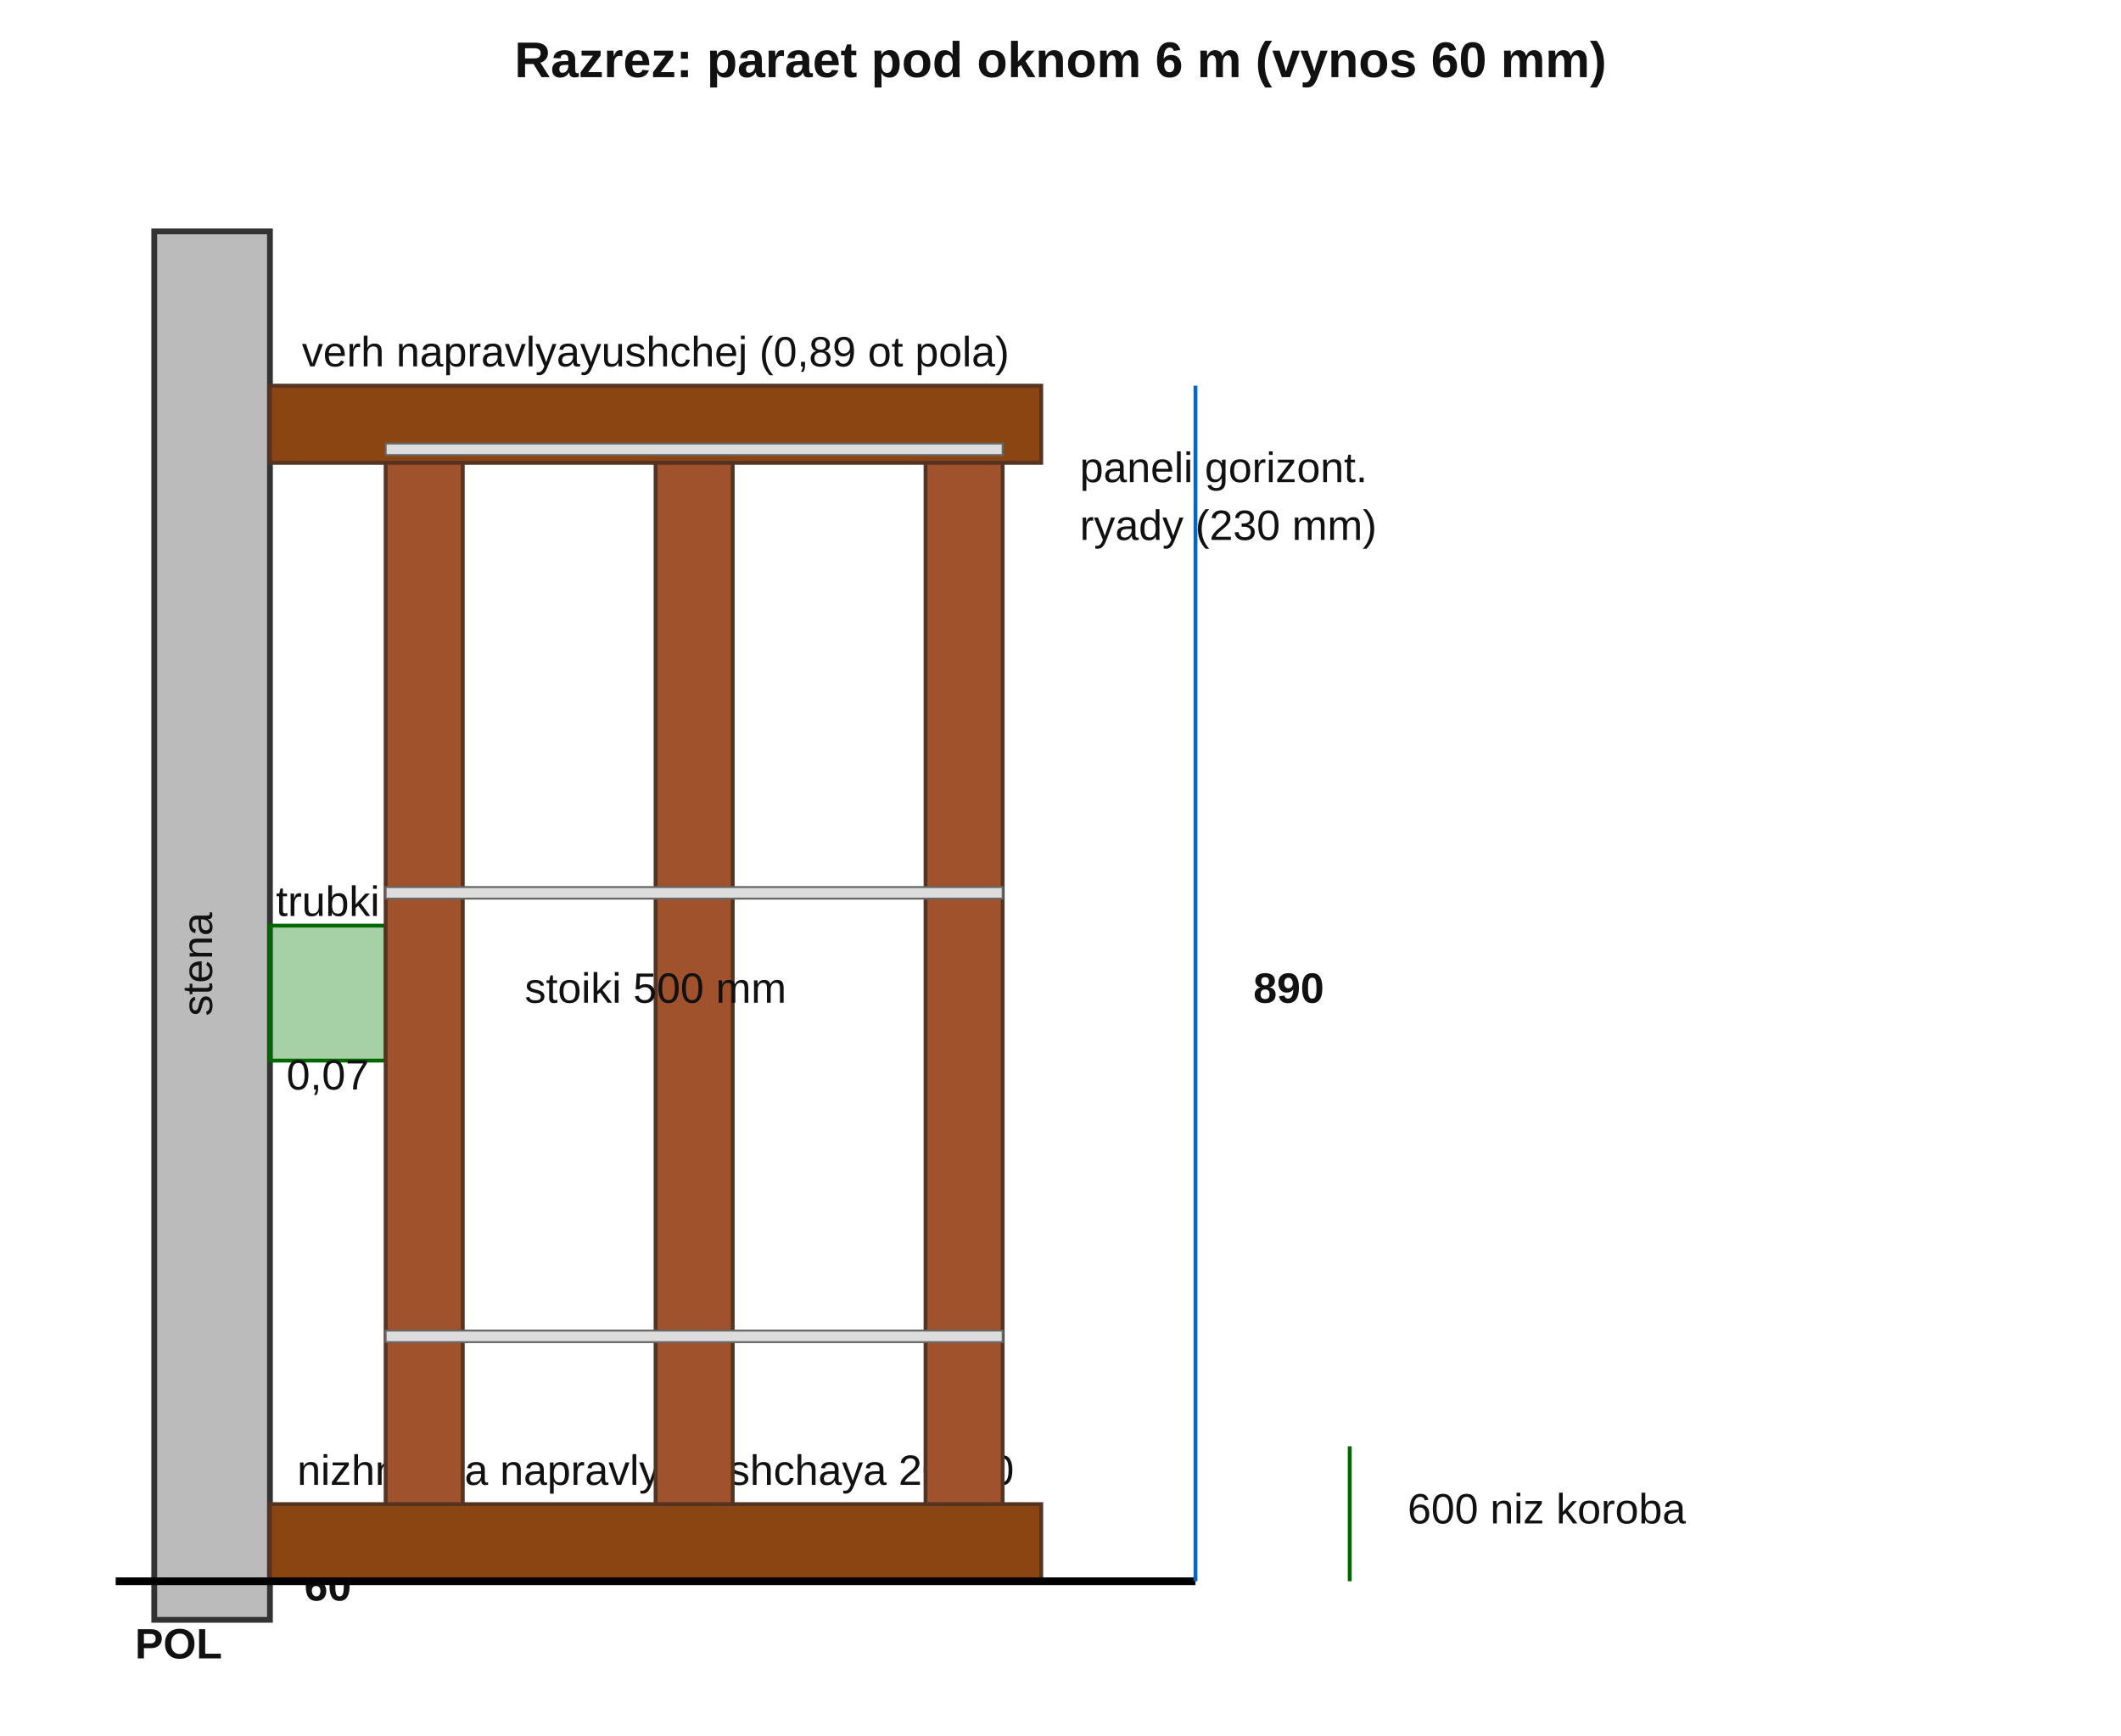
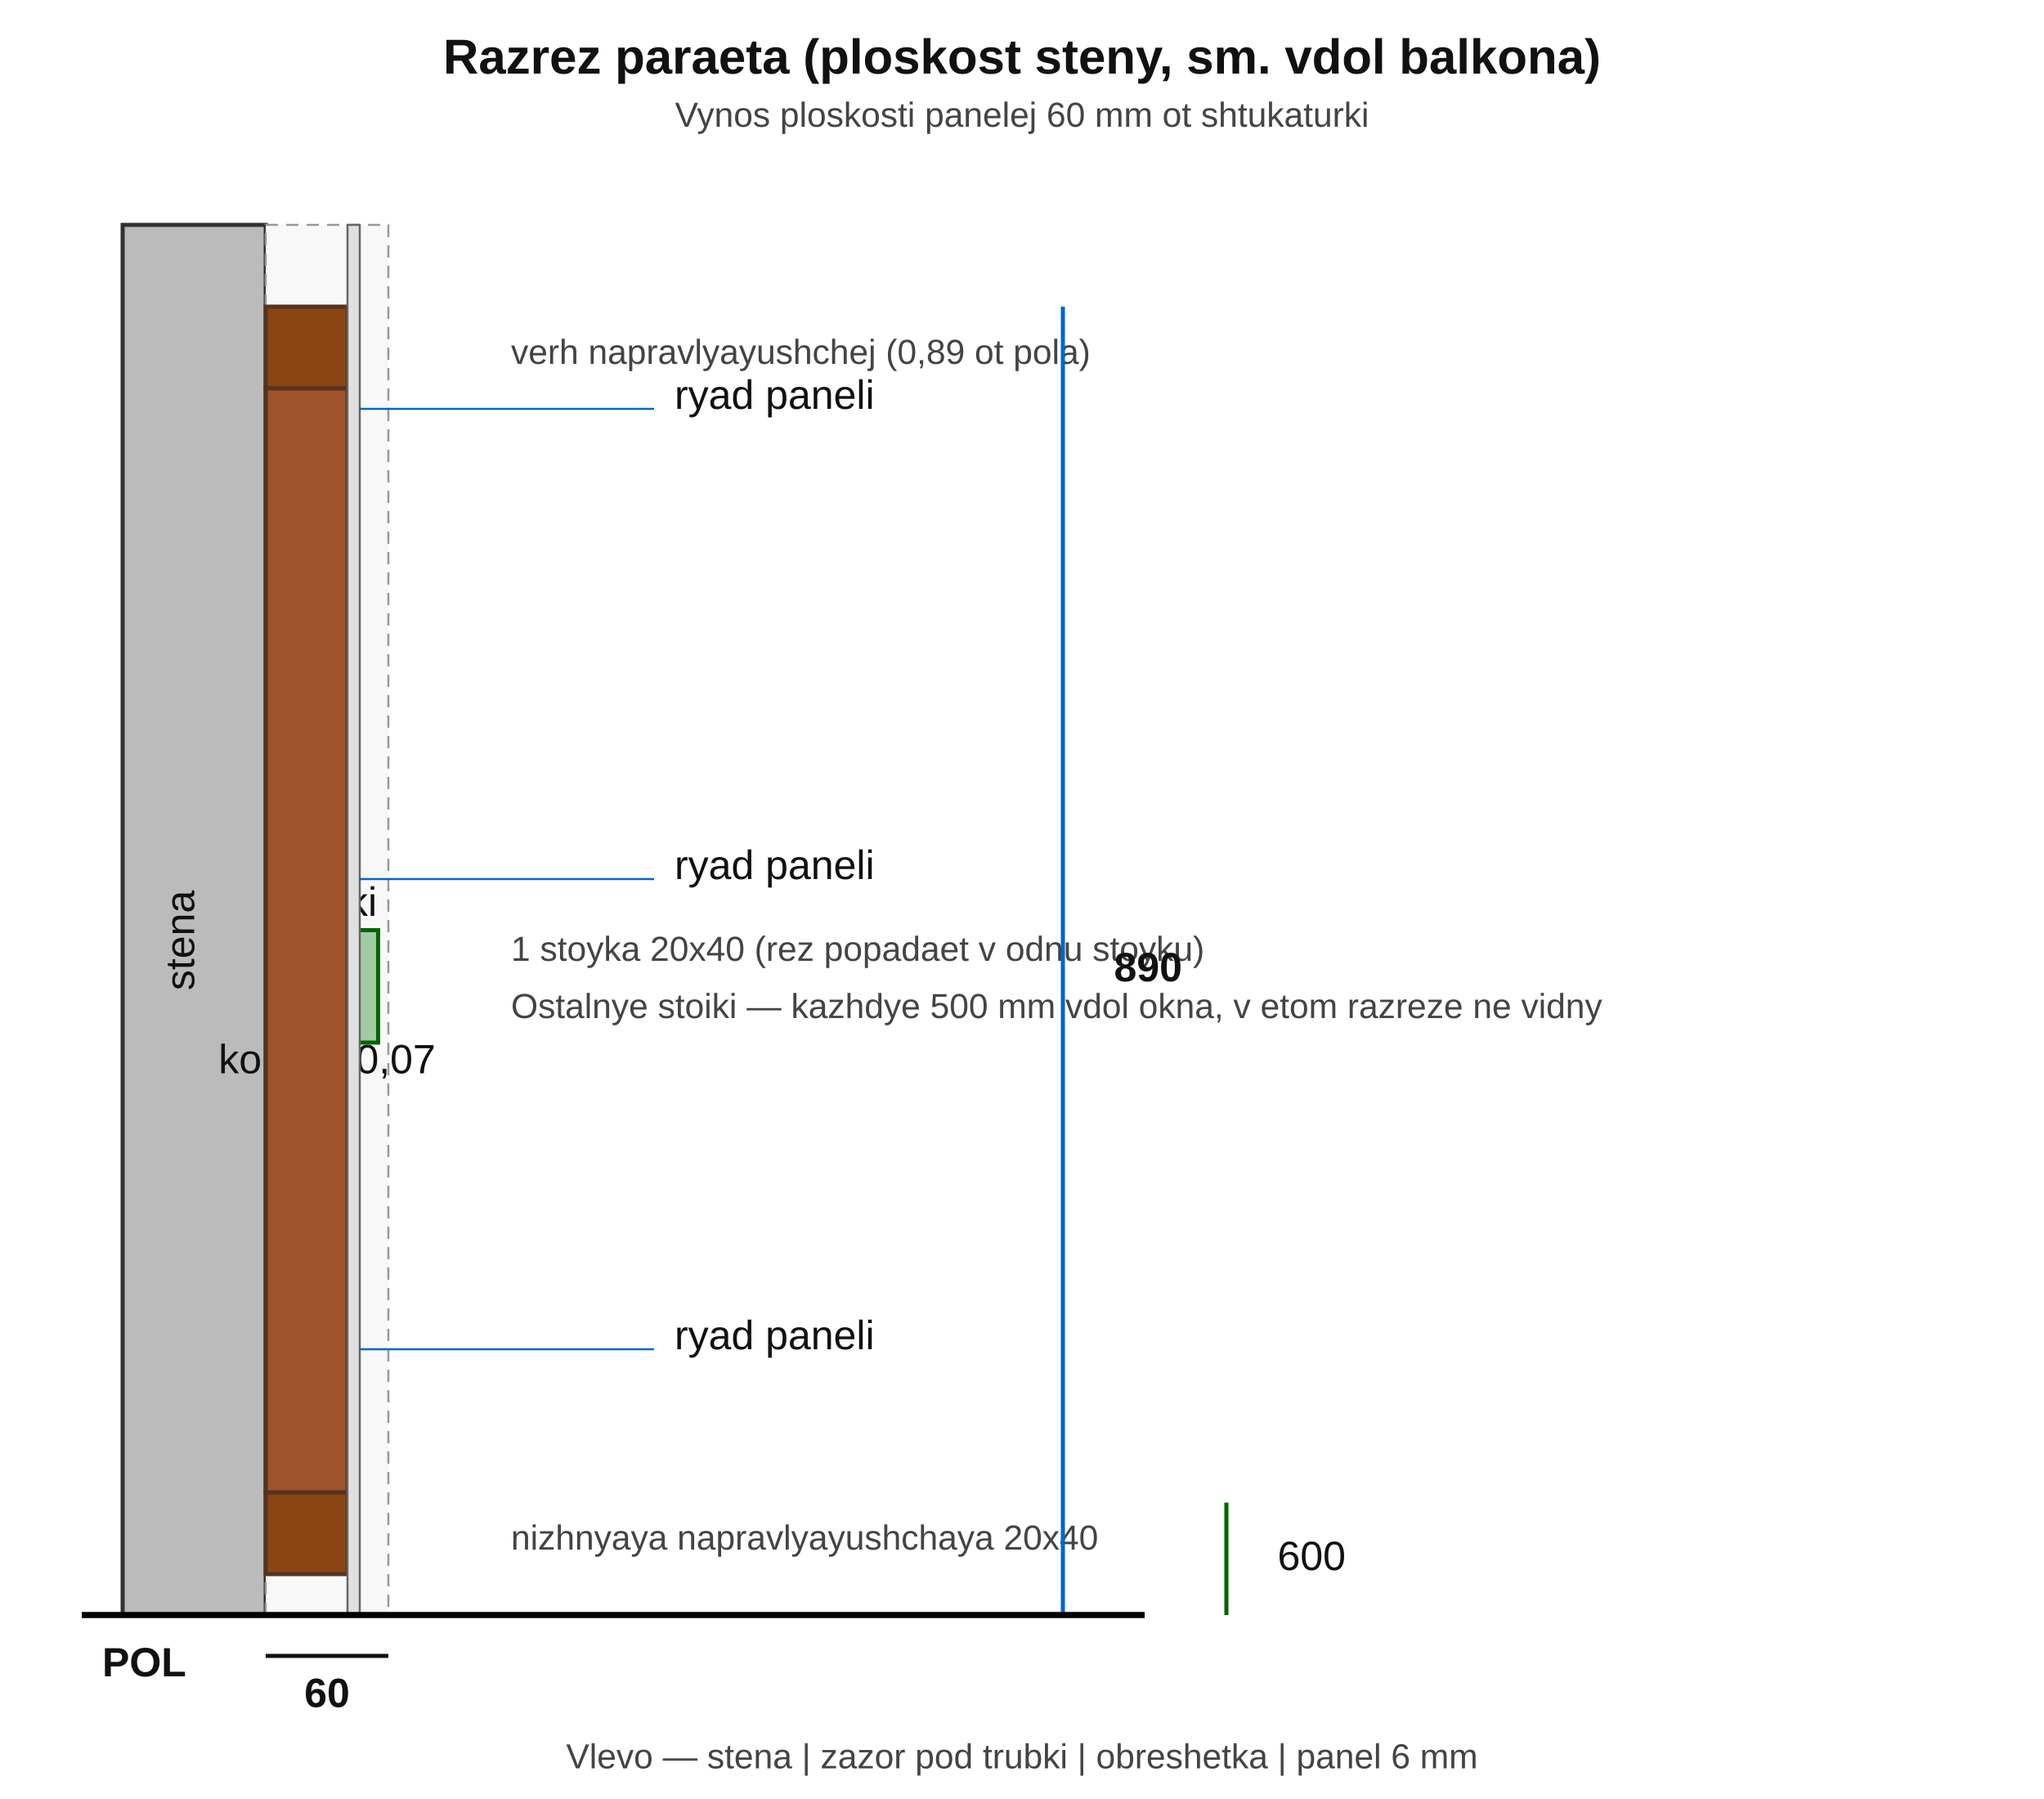
- <svg xmlns="http://www.w3.org/2000/svg" viewBox="0 0 1100 900" font-family="Arial,sans-serif">
+ <svg xmlns="http://www.w3.org/2000/svg" viewBox="0 0 1000 880" font-family="Arial,sans-serif">
  <style>
-     text { font-size: 22px; fill: #111; }
-     .h { font-size: 26px; font-weight: bold; }
+     text { font-size: 20px; fill: #111; }
+     .h { font-size: 24px; font-weight: bold; }
+     .note { font-size: 17px; fill: #444; }
  </style>
-   <text x="550" y="40" text-anchor="middle" class="h">Razrez: paraet pod oknom 6 m (vynos 60 mm)</text>
-   <rect x="80" y="120" width="60" height="720" fill="#bbb" stroke="#333" stroke-width="3" />
-   <text x="110" y="500" transform="rotate(-90 110 500)" text-anchor="middle">stena</text>
-   <rect x="140" y="480" width="60" height="70" fill="rgba(0,120,0,0.35)" stroke="#060" stroke-width="2" />
-   <text x="170" y="475" text-anchor="middle" font-size="18" fill="#060">trubki</text>
-   <text x="170" y="565" text-anchor="middle" font-size="16">0,07</text>
-   <line x1="140" y1="800" x2="200" y2="800" stroke="#111" stroke-width="2" />
-   <text x="170" y="830" text-anchor="middle" font-weight="bold">60</text>
-   <rect x="140" y="780" width="400" height="40" fill="#8b4513" stroke="#532" stroke-width="2" />
-   <text x="340" y="770" text-anchor="middle" font-size="18">nizhnyaya napravlyayushchaya 20x40</text>
-   <rect x="140" y="200" width="400" height="40" fill="#8b4513" stroke="#532" stroke-width="2" />
-   <text x="340" y="190" text-anchor="middle" font-size="18">verh napravlyayushchej (0,89 ot pola)</text>
-   <rect x="200" y="240" width="40" height="540" fill="#a0522d" stroke="#532" stroke-width="2" />
-   <rect x="340" y="240" width="40" height="540" fill="#a0522d" stroke="#532" stroke-width="2" />
-   <rect x="480" y="240" width="40" height="540" fill="#a0522d" stroke="#532" stroke-width="2" />
-   <text x="340" y="520" text-anchor="middle" fill="#532">stoiki 500 mm</text>
-   <rect x="200" y="230" width="320" height="6" fill="#ddd" stroke="#666" />
-   <rect x="200" y="460" width="320" height="6" fill="#ddd" stroke="#666" />
-   <rect x="200" y="690" width="320" height="6" fill="#ddd" stroke="#666" />
-   <text x="560" y="250" font-size="18">paneli gorizont.</text>
-   <text x="560" y="280" font-size="18">ryady (230 mm)</text>
-   <line x1="60" y1="820" x2="620" y2="820" stroke="#000" stroke-width="4" />
-   <text x="70" y="860" font-weight="bold">POL</text>
-   <line x1="620" y1="820" x2="620" y2="200" stroke="#06c" stroke-width="2" />
-   <text x="650" y="520" fill="#06c" font-weight="bold">890</text>
-   <line x1="700" y1="820" x2="700" y2="750" stroke="#060" stroke-width="2" />
-   <text x="730" y="790" fill="#060">600 niz koroba</text>
+   <text x="500" y="36" text-anchor="middle" class="h">Razrez paraeta (ploskost steny, sm. vdol balkona)</text>
+   <text x="500" y="62" text-anchor="middle" class="note">Vynos ploskosti panelej 60 mm ot shtukaturki</text>
+   <rect x="60" y="110" width="70" height="680" fill="#bbb" stroke="#333" stroke-width="2" />
+   <text x="95" y="460" transform="rotate(-90 95 460)" text-anchor="middle">stena</text>
+   <rect x="130" y="110" width="60" height="680" fill="#f8f8f8" stroke="#999" stroke-width="1" stroke-dasharray="6 4" />
+   <rect x="135" y="455" width="50" height="55" fill="rgba(0,120,0,0.35)" stroke="#060" stroke-width="2" />
+   <text x="160" y="448" text-anchor="middle" font-size="16" fill="#060">trubki</text>
+   <text x="160" y="525" text-anchor="middle" font-size="15">korob ~0,07</text>
+   <rect x="130" y="730" width="40" height="40" fill="#8b4513" stroke="#532" stroke-width="2" />
+   <text x="250" y="758" class="note">nizhnyaya napravlyayushchaya 20x40</text>
+   <rect x="130" y="150" width="40" height="40" fill="#8b4513" stroke="#532" stroke-width="2" />
+   <text x="250" y="178" class="note">verh napravlyayushchej (0,89 ot pola)</text>
+   <rect x="130" y="190" width="40" height="540" fill="#a0522d" stroke="#532" stroke-width="2" />
+   <text x="250" y="470" class="note">1 stoyka 20x40 (rez popadaet v odnu stoyku)</text>
+   <text x="250" y="498" class="note">Ostalnye stoiki — kazhdye 500 mm vdol okna, v etom razreze ne vidny</text>
+   <rect x="170" y="110" width="6" height="680" fill="#e0e0e0" stroke="#666" stroke-width="1" />
+   <line x1="176" y1="200" x2="320" y2="200" stroke="#06c" stroke-width="1" />
+   <line x1="176" y1="430" x2="320" y2="430" stroke="#06c" stroke-width="1" />
+   <line x1="176" y1="660" x2="320" y2="660" stroke="#06c" stroke-width="1" />
+   <text x="330" y="200" font-size="16">ryad paneli</text>
+   <text x="330" y="430" font-size="16">ryad paneli</text>
+   <text x="330" y="660" font-size="16">ryad paneli</text>
+   <line x1="130" y1="810" x2="190" y2="810" stroke="#111" stroke-width="2" />
+   <text x="160" y="835" text-anchor="middle" font-weight="bold">60</text>
+   <line x1="520" y1="790" x2="520" y2="150" stroke="#06c" stroke-width="2" />
+   <text x="545" y="480" fill="#06c" font-weight="bold">890</text>
+   <line x1="600" y1="790" x2="600" y2="735" stroke="#060" stroke-width="2" />
+   <text x="625" y="768" fill="#060" font-size="16">600</text>
+   <line x1="40" y1="790" x2="560" y2="790" stroke="#000" stroke-width="3" />
+   <text x="50" y="820" font-weight="bold">POL</text>
+   <text x="500" y="865" text-anchor="middle" class="note">Vlevo — stena | zazor pod trubki | obreshetka | panel 6 mm</text>
</svg>
